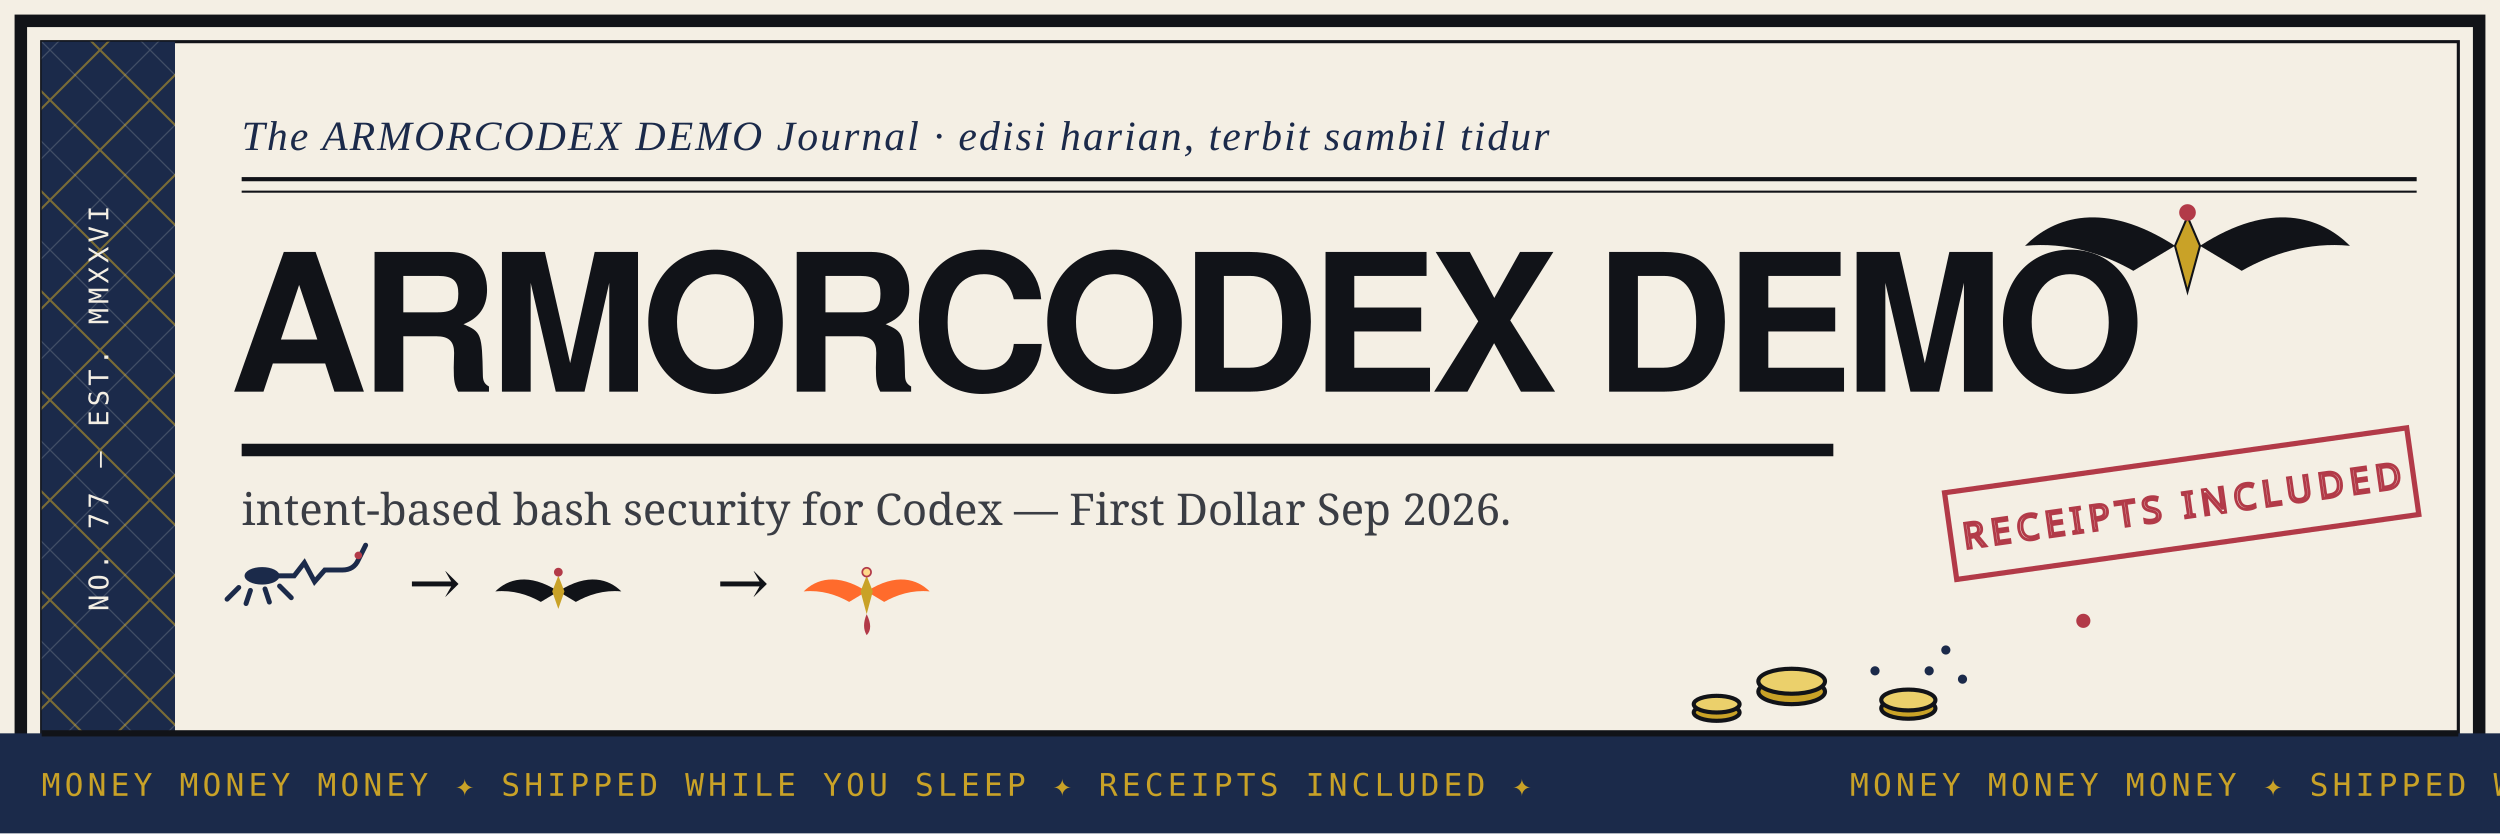
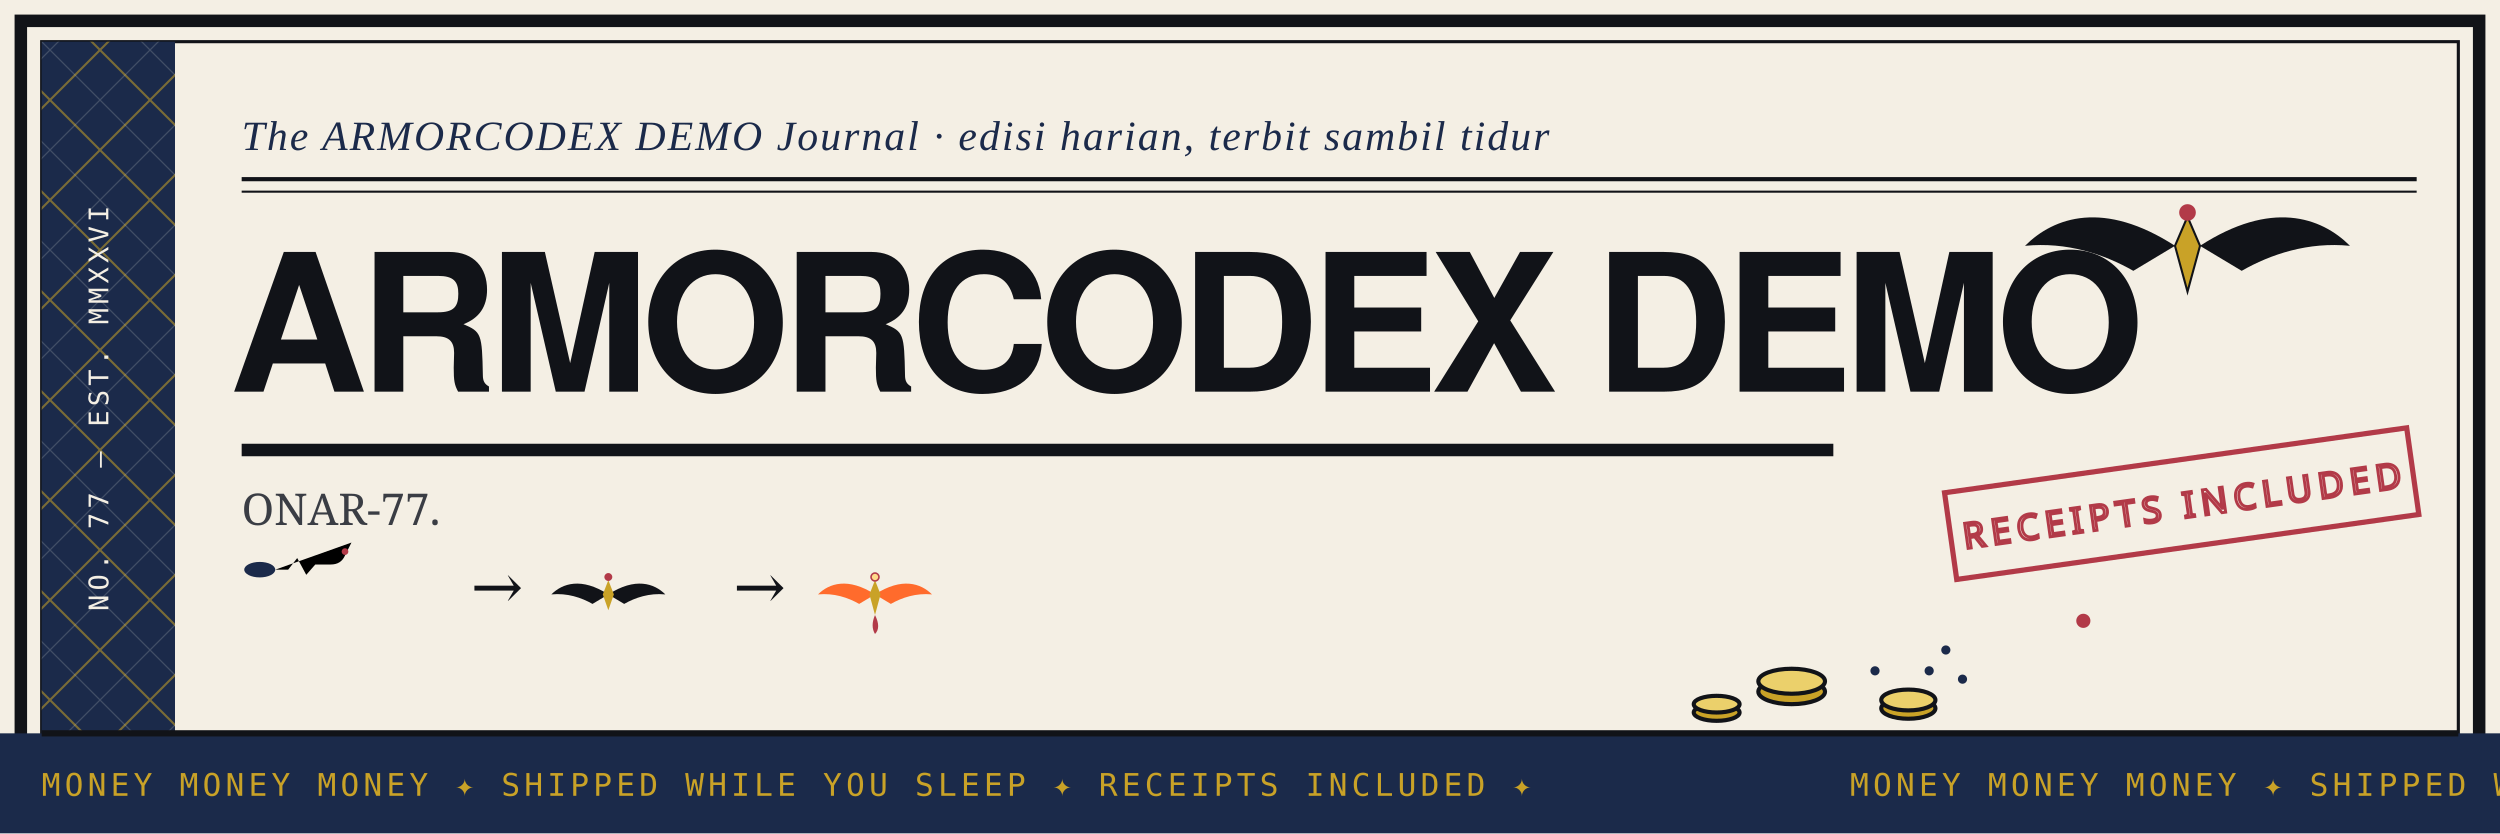
- <svg xmlns="http://www.w3.org/2000/svg" width="1200" height="400" viewBox="0 0 1200 400" role="img" aria-label="ARMORCODEX DEMO — ONAR-77. intent-based bash security for Codex — First Dollar Sep 2026.">
+ <svg xmlns="http://www.w3.org/2000/svg" width="1200" height="400" viewBox="0 0 1200 400" role="img" aria-label="ARMORCODEX DEMO — ONAR-77. ONAR-77.">
  <defs>
    <style>
      .paper { fill: #F4EFE4; }
      .hair  { stroke: #111318; fill: none; }
      .kicker { font-family: Georgia, "Times New Roman", serif; font-style: italic;
                font-size: 20px; letter-spacing: 1px; fill: #1B2A4A; }
      .title { font-family: "Arial Black", "Helvetica Neue", Impact, sans-serif;
                font-weight: 900; font-size: 92px; letter-spacing: -4px; fill: #111318; }
      .sub   { font-family: Georgia, serif; font-size: 21px; fill: #3a3d44; }
      .mono  { font-family: ui-monospace, Menlo, monospace; font-size: 13px;
                letter-spacing: 2px; fill: #1B2A4A; }
      .arr   { font-family: Georgia, serif; font-size: 30px; fill: #111318; }
      .stamp { font-family: "Arial Black", Impact, sans-serif; font-size: 17px;
                letter-spacing: 3px; fill: none; stroke: #B23A48; stroke-width: 1.4; }
      .ticker{ font-family: ui-monospace, Menlo, monospace; font-size: 15px;
                letter-spacing: 2px; fill: #C9A227; }
      /* — animations (CSS keyframes run inside GitHub's img render) — */
      @keyframes blink { 0%,49% {opacity:1} 50%,100% {opacity:0} }
      @keyframes rise  { 0%,100% {transform:translateY(0)} 50% {transform:translateY(-14px)} }
      @keyframes flapL { 0%,100% {transform:rotate(0deg)} 50% {transform:rotate(-16deg)} }
      @keyframes flapR { 0%,100% {transform:rotate(0deg)} 50% {transform:rotate(16deg)} }
      @keyframes scroll { 0% {transform:translateX(0)} 100% {transform:translateX(-868px)} }
      @keyframes wig   { 0%,100% {transform:rotate(-2deg)} 50% {transform:rotate(2deg)} }
      @keyframes draw  { to {stroke-dashoffset: 0;} }
      .cursor { animation: blink 1.1s steps(1) infinite; }
+       @keyframes sting { 0%,70%,100% {transform:rotate(0)} 80% {transform:rotate(-8deg)} 90% {transform:rotate(4deg)} }
+       @keyframes flap  { 0%,100% {transform:scaleY(1)} 50% {transform:scaleY(.72)} }
+       @keyframes glow  { 0%,100% {transform:scaleY(1); opacity:1} 50% {transform:scaleY(1.25); opacity:.75} }
+       @keyframes chase { 0%,55%,100% {opacity:.25} 25% {opacity:1} }
+       .scorp2 { transform-box: fill-box; transform-origin: 20% 80%; animation: sting 3s ease-in-out infinite; }
+       .eagle2 { transform-box: fill-box; transform-origin: center; animation: flap 1.9s ease-in-out infinite; }
+       .phx2   { transform-box: fill-box; transform-origin: center bottom; animation: flap 1.5s ease-in-out infinite, rise 3.2s ease-in-out infinite; }
+       .arr2   { animation: chase 2.4s linear infinite; }
+       .arr2b  { animation-delay: .5s; }
      .phoenix { transform-origin: 1050px 118px; animation: rise 3.2s ease-in-out infinite; }
      .wL { transform-origin: 1044px 118px; animation: flapL 1.6s ease-in-out infinite; }
      .wR { transform-origin: 1056px 118px; animation: flapR 1.6s ease-in-out infinite; }
      .tape  { animation: scroll 12s linear infinite; }
      .scorp { stroke-dasharray: 220; stroke-dashoffset: 220;
               animation: draw 4s ease-out 0.4s forwards; }
      .coin  { transform-box: fill-box; transform-origin: center; animation: wig 2.4s ease-in-out infinite; }
      .coin2 { animation-delay: .6s; } .coin3 { animation-delay: 1.2s; }
    </style>
    <pattern id="argyle" width="48" height="48" patternUnits="userSpaceOnUse">
      <rect width="48" height="48" fill="#1B2A4A" />
      <path d="M24 0 L48 24 L24 48 L0 24 Z" fill="none" stroke="#C9A227" stroke-width="1" opacity=".55" />
      <path d="M0 0 L48 48 M48 0 L0 48" stroke="#F4EFE4" stroke-width=".6" opacity=".18" />
    </pattern>
    <clipPath id="tapeclip">
      <rect x="0" y="352" width="1200" height="48" />
    </clipPath>
  </defs>
  <rect width="1200" height="400" class="paper" />
  <rect x="10" y="10" width="1180" height="380" class="hair" stroke-width="6" />
  <rect x="20" y="20" width="1160" height="360" class="hair" stroke-width="1.5" />
  <rect x="20" y="20" width="64" height="332" fill="url(#argyle)" />
  <text x="52" y="196" transform="rotate(-90 52 196)" text-anchor="middle" class="mono" style="fill:#F4EFE4">NO. 77 — EST. MMXXVI</text>
  <text x="116" y="72" class="kicker">The ARMORCODEX DEMO Journal · edisi harian, terbit sambil tidur</text>
  <line x1="116" y1="86" x2="1160" y2="86" class="hair" stroke-width="2" />
  <line x1="116" y1="92" x2="1160" y2="92" class="hair" stroke-width="1" />
  <text x="110" y="188" class="title">ARMORCODEX DEMO</text>
  <line x1="116" y1="216" x2="880" y2="216" class="hair" stroke-width="6" />
-   <text x="116" y="252" class="sub">intent-based bash security for Codex — First Dollar Sep 2026.</text>
-   <g transform="translate(116,268) scale(.7)" fill="none" stroke="#1B2A4A" stroke-width="3.4" stroke-linecap="round">
+   <text x="116" y="252" class="sub">ONAR-77.</text>
+   <g class="scorp2" transform="translate(116,266) scale(.62)"> fill="none" stroke="#1B2A4A" stroke-width="3.4" stroke-linecap="round"&gt;
    <ellipse cx="14" cy="12" rx="12" ry="6" fill="#1B2A4A" stroke="none" />
    <path d="M26 12 h10 l7 -9 l7 13 l7 -8 h12 q8 0 11 -7 l5 -10" />
    <circle cx="80" cy="-2" r="2.6" fill="#B23A48" stroke="none" />
    <path d="M-2 20 l-8 8 M6 22 l-3 9 M16 21 l3 9 M26 19 l8 8" />
  </g>
-   <text x="196" y="290" class="arr">→</text>
-   <g transform="translate(268,278) scale(.42)">
+   <text x="226" y="292" class="arr arr2">→</text>
+   <g class="eagle2" transform="translate(292,280) scale(.38)">
    <path d="M0 14 C-34 -8 -58 0 -72 14 C-52 12 -34 18 -20 26 Z" fill="#111318" />
    <path d="M0 14 C34 -8 58 0 72 14 C52 12 34 18 20 26 Z" fill="#111318" />
    <path d="M0 -4 L7 14 L0 34 L-7 14 Z" fill="#C9A227" />
    <circle cx="0" cy="-8" r="5" fill="#B23A48" />
  </g>
-   <text x="344" y="290" class="arr">→</text>
-   <g transform="translate(416,278) scale(.42)">
+   <text x="352" y="292" class="arr arr2 arr2b">→</text>
+   <g class="phx2" transform="translate(420,280) scale(.38)">
    <path d="M0 14 C-34 -8 -58 0 -72 14 C-52 12 -34 18 -20 26 Z" fill="#FF6B2C" />
    <path d="M0 14 C34 -8 58 0 72 14 C52 12 34 18 20 26 Z" fill="#FF6B2C" />
    <path d="M0 -4 L7 14 L0 40 L-7 14 Z" fill="#C9A227" />
    <path d="M0 40 q-6 14 0 24 q8 -8 0 -24" fill="#B23A48" stroke="none" />
    <circle cx="0" cy="-8" r="5" fill="#FFD98A" stroke="#B23A48" stroke-width="2" />
  </g>
  <g transform="rotate(-8 1010 250)">
    <rect x="936" y="226" width="224" height="42" fill="none" stroke="#B23A48" stroke-width="2.5" />
    <text x="1048" y="254" text-anchor="middle" class="stamp">RECEIPTS INCLUDED</text>
  </g>
  <g class="phoenix">
    <g class="wL">
      <path d="M1044 118 C1010 96 986 104 972 118 C992 116 1010 122 1024 130 Z" fill="#111318" />
    </g>
    <g class="wR">
      <path d="M1056 118 C1090 96 1114 104 1128 118 C1108 116 1090 122 1076 130 Z" fill="#111318" />
    </g>
    <path d="M1050 104 L1056 118 L1050 140 L1044 118 Z" fill="#C9A227" stroke="#111318" />
    <circle cx="1050" cy="102" r="4" fill="#B23A48" />
  </g>
  <g class="scorp" stroke="#1B2A4A" stroke-width="2" fill="none" stroke-linecap="round">
    <path d="M900 322 h26 l8 -10 l8 14 l8 -8 h30 q10 0 14 -8 l6 -12" />
  </g>
  <g fill="#B23A48">
    <circle cx="1000" cy="298" r="3.4" />
  </g>
  <g fill="#1B2A4A">
    <circle cx="900" cy="322" r="2.2" />
    <circle cx="926" cy="322" r="2.2" />
    <circle cx="934" cy="312" r="2.2" />
    <circle cx="942" cy="326" r="2.2" />
  </g>
  <g stroke="#111318" stroke-width="2">
    <g class="coin">
      <ellipse cx="860" cy="332" rx="16" ry="6" fill="#C9A227" />
      <ellipse cx="860" cy="327" rx="16" ry="6" fill="#EBD06B" />
    </g>
    <g class="coin coin2">
      <ellipse cx="916" cy="340" rx="13" ry="5" fill="#C9A227" />
      <ellipse cx="916" cy="336" rx="13" ry="5" fill="#EBD06B" />
    </g>
    <g class="coin coin3">
      <ellipse cx="824" cy="342" rx="11" ry="4" fill="#C9A227" />
      <ellipse cx="824" cy="338" rx="11" ry="4" fill="#EBD06B" />
    </g>
  </g>
  <g clip-path="url(#tapeclip)">
    <rect x="0" y="352" width="1200" height="48" fill="#1B2A4A" />
    <g class="tape">
      <text x="20" y="382" class="ticker">MONEY MONEY MONEY  ✦  SHIPPED WHILE YOU SLEEP  ✦  RECEIPTS INCLUDED  ✦  </text>
      <text x="888" y="382" class="ticker">MONEY MONEY MONEY  ✦  SHIPPED WHILE YOU SLEEP  ✦  RECEIPTS INCLUDED  ✦  </text>
      <text x="1756" y="382" class="ticker">MONEY MONEY MONEY  ✦  SHIPPED WHILE YOU SLEEP  ✦  RECEIPTS INCLUDED  ✦  </text>
    </g>
  </g>
  <line x1="20" y1="352" x2="1180" y2="352" stroke="#111318" stroke-width="3" />
</svg>
